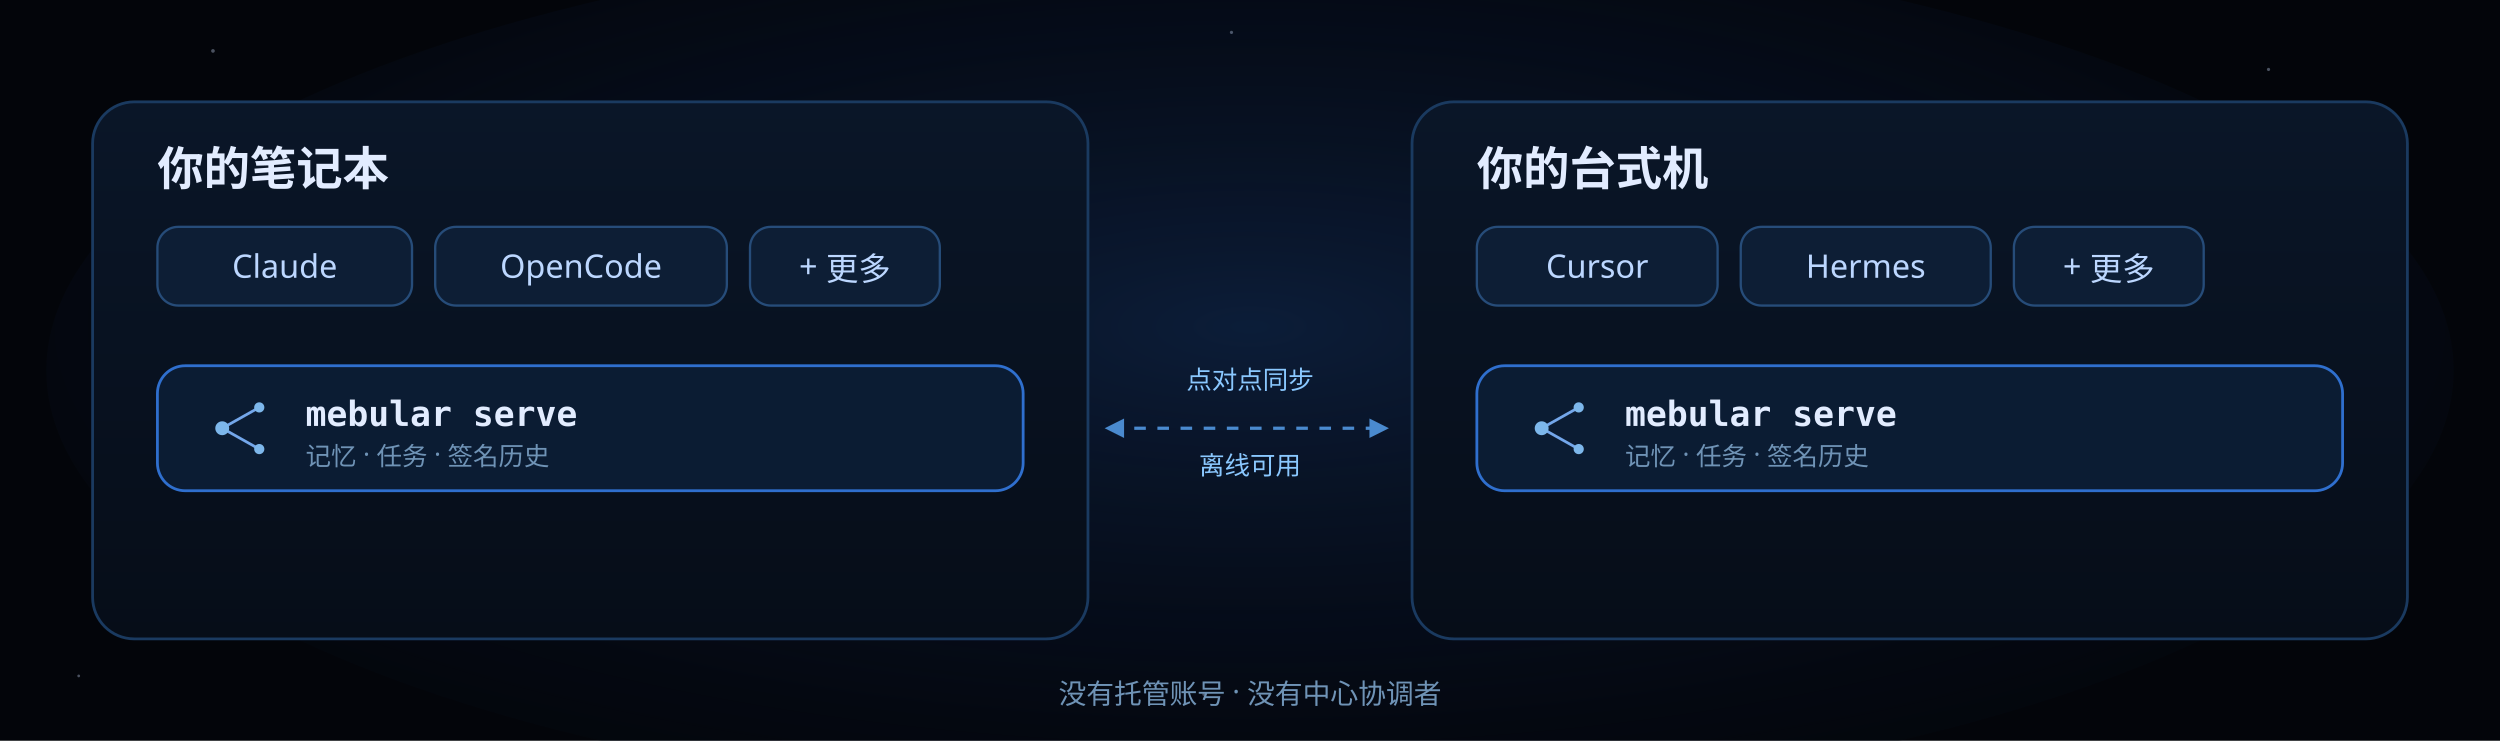
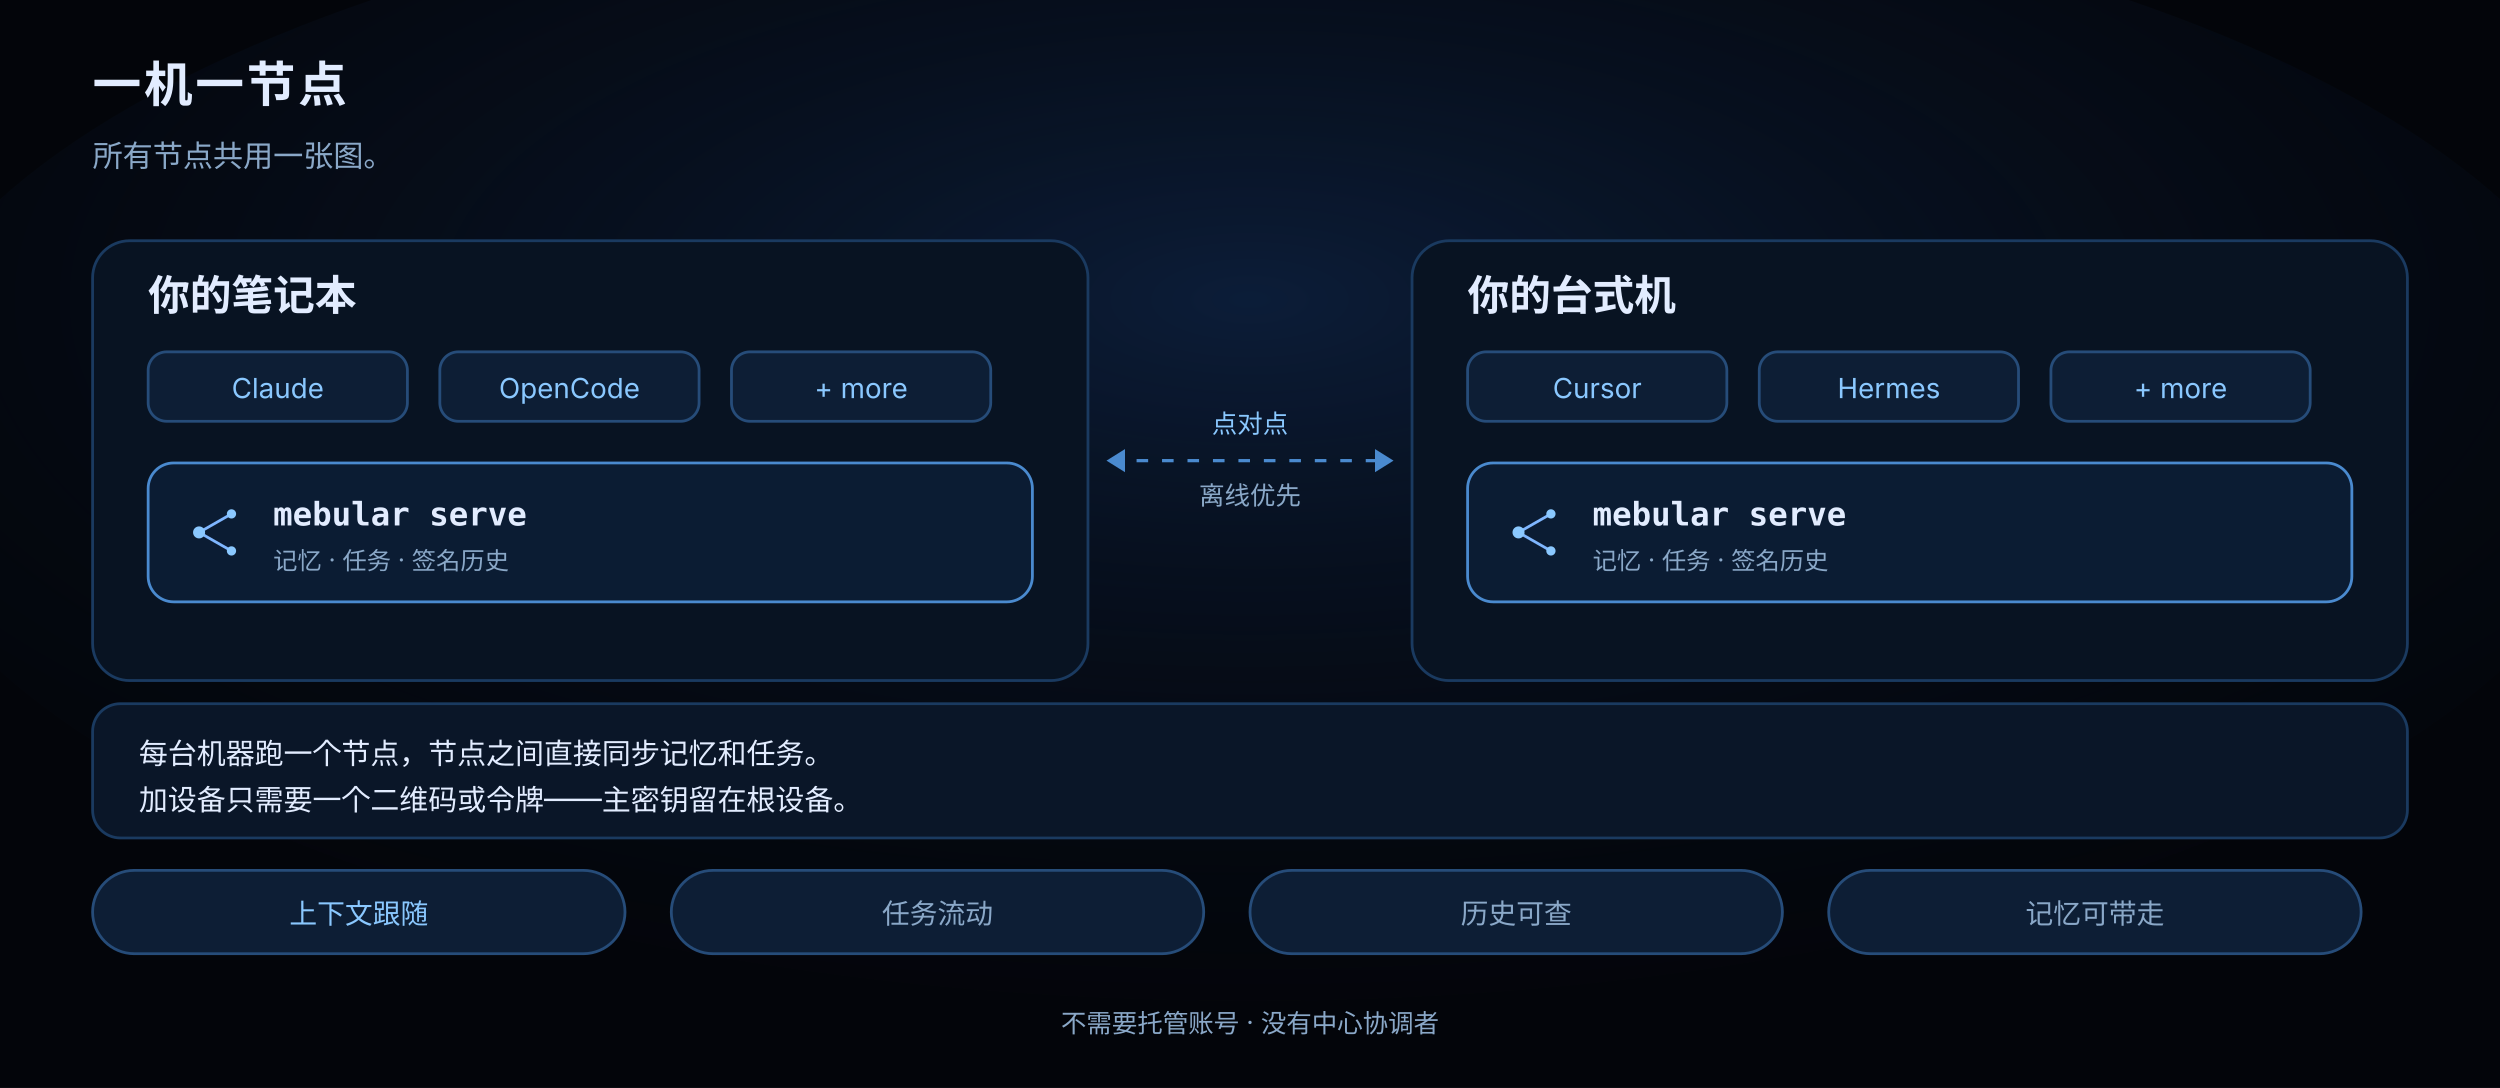
- <svg xmlns="http://www.w3.org/2000/svg" viewBox="0 0 1080 320" width="1080" height="320" role="img" aria-label="两台机器各跑一个 Mebular 节点，通过点对点同步共用一份图记忆，接入各自的 AI 助手">
+ <svg xmlns="http://www.w3.org/2000/svg" width="1080" height="470" viewBox="0 0 1080 470" role="img" aria-label="一机一节点">
  <defs>
-     <radialGradient id="glow" cx="50%" cy="45%" r="70%">
+     <radialGradient id="glow" cx="50%" cy="38%" r="72%">
      <stop offset="0%" stop-color="#0d2140" stop-opacity="0.85" />
-       <stop offset="55%" stop-color="#071022" stop-opacity="0.5" />
      <stop offset="100%" stop-color="#03050a" stop-opacity="0" />
    </radialGradient>
-     <linearGradient id="card" x1="0%" y1="0%" x2="0%" y2="100%">
-       <stop offset="0%" stop-color="#0a1628" />
-       <stop offset="100%" stop-color="#060d18" />
-     </linearGradient>
-     <marker id="arrow" markerWidth="8" markerHeight="8" refX="6" refY="3" orient="auto">
-       <path d="M0,0 L6,3 L0,6 z" fill="#4a8acf" />
-     </marker>
-     <marker id="arrowStart" markerWidth="8" markerHeight="8" refX="2" refY="3" orient="auto">
-       <path d="M6,0 L0,3 L6,6 z" fill="#4a8acf" />
-     </marker>
-     <style>
-       .h{font-family:'PingFang SC','Noto Sans SC','Segoe UI',ui-sans-serif,system-ui,sans-serif;font-size:20px;font-weight:600;fill:#e2ecff}
-       .chip{font-family:'PingFang SC','Noto Sans SC','Segoe UI',ui-sans-serif,system-ui,sans-serif;font-size:14px;fill:#bcd7ff}
-       .node{font-family:'SF Mono','Cascadia Code','Source Code Pro',Consolas,monospace;font-size:15px;font-weight:600;fill:#e2ecff}
-       .sub{font-family:'PingFang SC','Noto Sans SC','Segoe UI',ui-sans-serif,system-ui,sans-serif;font-size:11px;fill:#6f93b6}
-       .sync{font-family:'PingFang SC','Noto Sans SC','Segoe UI',ui-sans-serif,system-ui,sans-serif;font-size:11px;fill:#8ac8ff}
-       .foot{font-family:'PingFang SC','Noto Sans SC','Segoe UI',ui-sans-serif,system-ui,sans-serif;font-size:12px;fill:#6f93b6}
-     </style>
  </defs>
-   <rect width="1080" height="320" fill="#03050a" />
-   <ellipse cx="540" cy="160" rx="520" ry="190" fill="url(#glow)" />
-   <g fill="#cfe0ff" opacity="0.35">
-     <circle cx="92" cy="22" r="0.8" />
-     <circle cx="980" cy="30" r="0.7" />
-     <circle cx="1012" cy="270" r="0.9" />
-     <circle cx="34" cy="292" r="0.6" />
-     <circle cx="532" cy="14" r="0.7" />
-     <circle cx="520" cy="300" r="0.6" />
-   </g>
-   <rect x="40" y="44" width="430" height="232" rx="18" fill="url(#card)" stroke="#1a3a60" stroke-width="1.2" />
-   <rect x="610" y="44" width="430" height="232" rx="18" fill="url(#card)" stroke="#1a3a60" stroke-width="1.2" />
-   <text class="h" x="68" y="80">你的笔记本</text>
-   <text class="h" x="638" y="80">你的台式机</text>
-   <rect x="68" y="98" width="110" height="34" rx="9" fill="#0d1e35" stroke="#264c79" />
-   <text class="chip" x="123" y="120" text-anchor="middle">Claude</text>
-   <rect x="188" y="98" width="126" height="34" rx="9" fill="#0d1e35" stroke="#264c79" />
-   <text class="chip" x="251" y="120" text-anchor="middle">OpenCode</text>
-   <rect x="324" y="98" width="82" height="34" rx="9" fill="#0d1e35" stroke="#264c79" />
-   <text class="chip" x="365" y="120" text-anchor="middle">+ 更多</text>
-   <rect x="638" y="98" width="104" height="34" rx="9" fill="#0d1e35" stroke="#264c79" />
-   <text class="chip" x="690" y="120" text-anchor="middle">Cursor</text>
-   <rect x="752" y="98" width="108" height="34" rx="9" fill="#0d1e35" stroke="#264c79" />
-   <text class="chip" x="806" y="120" text-anchor="middle">Hermes</text>
-   <rect x="870" y="98" width="82" height="34" rx="9" fill="#0d1e35" stroke="#264c79" />
-   <text class="chip" x="911" y="120" text-anchor="middle">+ 更多</text>
-   <rect x="68" y="158" width="374" height="54" rx="12" fill="#0b1c33" stroke="#2f6fce" stroke-width="1.2" />
-   <g stroke="#7fb6ff" stroke-width="1.2" fill="none" opacity="0.9">
-     <path d="M96 185 L112 176 M96 185 L112 194" />
-     <circle cx="96" cy="185" r="3" fill="#8ac8ff" stroke="none" />
-     <circle cx="112" cy="176" r="2.2" fill="#8ac8ff" stroke="none" />
-     <circle cx="112" cy="194" r="2.2" fill="#8ac8ff" stroke="none" />
-   </g>
-   <text class="node" x="132" y="184">mebular serve</text>
-   <text class="sub" x="132" y="201">记忆 · 任务 · 签名历史</text>
-   <rect x="638" y="158" width="374" height="54" rx="12" fill="#0b1c33" stroke="#2f6fce" stroke-width="1.2" />
-   <g stroke="#7fb6ff" stroke-width="1.2" fill="none" opacity="0.9">
-     <path d="M666 185 L682 176 M666 185 L682 194" />
-     <circle cx="666" cy="185" r="3" fill="#8ac8ff" stroke="none" />
-     <circle cx="682" cy="176" r="2.2" fill="#8ac8ff" stroke="none" />
-     <circle cx="682" cy="194" r="2.2" fill="#8ac8ff" stroke="none" />
-   </g>
-   <text class="node" x="702" y="184">mebular serve</text>
-   <text class="sub" x="702" y="201">记忆 · 任务 · 签名历史</text>
-   <line x1="480" y1="185" x2="600" y2="185" stroke="#4a8acf" stroke-width="1.4" stroke-dasharray="5 5" marker-start="url(#arrowStart)" marker-end="url(#arrow)" />
-   <text class="sync" x="540" y="168" text-anchor="middle">点对点同步</text>
-   <text class="sync" x="540" y="205" text-anchor="middle">离线可用</text>
-   <text class="foot" x="540" y="304" text-anchor="middle">没有托管账号 · 没有中心协调者</text>
+   <rect width="1080" height="470" fill="#03050a" />
+   <ellipse cx="540" cy="188" rx="594" ry="244.4" fill="url(#glow)" />
+   <text x="40" y="44" font-family="'SF Pro Display','Segoe UI',ui-sans-serif,system-ui,sans-serif" font-size="21" fill="#e2ecff" font-weight="700" letter-spacing="1.2">一机一节点</text>
+   <text x="40" y="72" font-family="'SF Pro Text','Segoe UI',ui-sans-serif,system-ui,sans-serif" font-size="13" fill="#8aa8c8">所有节点共用一张图。</text>
+   <rect x="40" y="104" width="430" height="190" rx="16" fill="#081322" stroke="#1a3a60" stroke-width="1.2" />
+   <text x="64" y="134" font-family="'SF Pro Text','Segoe UI',ui-sans-serif,system-ui,sans-serif" font-size="18" fill="#e2ecff" font-weight="700">你的笔记本</text>
+   <rect x="64" y="152" width="112" height="30" rx="8" fill="#0d1e35" stroke="#264c79" stroke-width="1.2" />
+   <text x="120" y="172" font-family="'SF Pro Text','Segoe UI',ui-sans-serif,system-ui,sans-serif" font-size="12" fill="#8ac8ff" text-anchor="middle">Claude</text>
+   <rect x="190" y="152" width="112" height="30" rx="8" fill="#0d1e35" stroke="#264c79" stroke-width="1.2" />
+   <text x="246" y="172" font-family="'SF Pro Text','Segoe UI',ui-sans-serif,system-ui,sans-serif" font-size="12" fill="#8ac8ff" text-anchor="middle">OpenCode</text>
+   <rect x="316" y="152" width="112" height="30" rx="8" fill="#0d1e35" stroke="#264c79" stroke-width="1.2" />
+   <text x="372" y="172" font-family="'SF Pro Text','Segoe UI',ui-sans-serif,system-ui,sans-serif" font-size="12" fill="#8ac8ff" text-anchor="middle">+ more</text>
+   <rect x="64" y="200" width="382" height="60" rx="11" fill="#0b1c33" stroke="#4a8acf" stroke-width="1.2" />
+   <path d="M86,230 L100,222 M86,230 L100,238" stroke="#7fb6ff" stroke-width="1.2" fill="none" />
+   <circle cx="86" cy="230" r="2.6" fill="#8ac8ff" />
+   <circle cx="100" cy="222" r="2" fill="#8ac8ff" />
+   <circle cx="100" cy="238" r="2" fill="#8ac8ff" />
+   <text x="118" y="227" font-family="'SF Mono','Cascadia Code','Source Code Pro',Consolas,monospace" font-size="14" fill="#e2ecff" font-weight="700">mebular serve</text>
+   <text x="118" y="246" font-family="'SF Pro Text','Segoe UI',ui-sans-serif,system-ui,sans-serif" font-size="10.5" fill="#8aa8c8">记忆 · 任务 · 签名历史</text>
+   <rect x="610" y="104" width="430" height="190" rx="16" fill="#081322" stroke="#1a3a60" stroke-width="1.2" />
+   <text x="634" y="134" font-family="'SF Pro Text','Segoe UI',ui-sans-serif,system-ui,sans-serif" font-size="18" fill="#e2ecff" font-weight="700">你的台式机</text>
+   <rect x="634" y="152" width="112" height="30" rx="8" fill="#0d1e35" stroke="#264c79" stroke-width="1.2" />
+   <text x="690" y="172" font-family="'SF Pro Text','Segoe UI',ui-sans-serif,system-ui,sans-serif" font-size="12" fill="#8ac8ff" text-anchor="middle">Cursor</text>
+   <rect x="760" y="152" width="112" height="30" rx="8" fill="#0d1e35" stroke="#264c79" stroke-width="1.2" />
+   <text x="816" y="172" font-family="'SF Pro Text','Segoe UI',ui-sans-serif,system-ui,sans-serif" font-size="12" fill="#8ac8ff" text-anchor="middle">Hermes</text>
+   <rect x="886" y="152" width="112" height="30" rx="8" fill="#0d1e35" stroke="#264c79" stroke-width="1.2" />
+   <text x="942" y="172" font-family="'SF Pro Text','Segoe UI',ui-sans-serif,system-ui,sans-serif" font-size="12" fill="#8ac8ff" text-anchor="middle">+ more</text>
+   <rect x="634" y="200" width="382" height="60" rx="11" fill="#0b1c33" stroke="#4a8acf" stroke-width="1.2" />
+   <path d="M656,230 L670,222 M656,230 L670,238" stroke="#7fb6ff" stroke-width="1.2" fill="none" />
+   <circle cx="656" cy="230" r="2.6" fill="#8ac8ff" />
+   <circle cx="670" cy="222" r="2" fill="#8ac8ff" />
+   <circle cx="670" cy="238" r="2" fill="#8ac8ff" />
+   <text x="688" y="227" font-family="'SF Mono','Cascadia Code','Source Code Pro',Consolas,monospace" font-size="14" fill="#e2ecff" font-weight="700">mebular serve</text>
+   <text x="688" y="246" font-family="'SF Pro Text','Segoe UI',ui-sans-serif,system-ui,sans-serif" font-size="10.5" fill="#8aa8c8">记忆 · 任务 · 签名历史</text>
+   <path d="M480,199 H600" stroke="#4a8acf" stroke-width="1.4" stroke-dasharray="5 6" />
+   <path d="M594,194 L602,199 L594,204" fill="#4a8acf" />
+   <path d="M486,194 L478,199 L486,204" fill="#4a8acf" />
+   <text x="540" y="187" font-family="'SF Pro Text','Segoe UI',ui-sans-serif,system-ui,sans-serif" font-size="11" fill="#8ac8ff" text-anchor="middle">点对点</text>
+   <text x="540" y="218" font-family="'SF Pro Text','Segoe UI',ui-sans-serif,system-ui,sans-serif" font-size="11" fill="#8aa8c8" text-anchor="middle">离线优先</text>
+   <rect x="40" y="304" width="1000" height="58" rx="12" fill="#0a1628" stroke="#1a3a60" stroke-width="1.2" />
+   <text x="60" y="330" font-family="'SF Pro Text','Segoe UI',ui-sans-serif,system-ui,sans-serif" font-size="12.5" fill="#e2ecff">每台机器跑一个节点，节点之间直接同步记忆和任务。</text>
+   <text x="60" y="350" font-family="'SF Pro Text','Segoe UI',ui-sans-serif,system-ui,sans-serif" font-size="12.5" fill="#e2ecff">加设备只需要一个二维码或令牌——主密钥留在根设备。</text>
+   <rect x="40" y="376" width="230" height="36" rx="18" fill="#0d1e35" stroke="#264c79" stroke-width="1.2" />
+   <text x="155" y="399" font-family="'SF Pro Text','Segoe UI',ui-sans-serif,system-ui,sans-serif" font-size="12" fill="#8ac8ff" text-anchor="middle">上下文跟随</text>
+   <rect x="290" y="376" width="230" height="36" rx="18" fill="#0d1e35" stroke="#264c79" stroke-width="1.2" />
+   <text x="405" y="399" font-family="'SF Pro Text','Segoe UI',ui-sans-serif,system-ui,sans-serif" font-size="12" fill="#8aa8c8" text-anchor="middle">任务流动</text>
+   <rect x="540" y="376" width="230" height="36" rx="18" fill="#0d1e35" stroke="#264c79" stroke-width="1.2" />
+   <text x="655" y="399" font-family="'SF Pro Text','Segoe UI',ui-sans-serif,system-ui,sans-serif" font-size="12" fill="#8aa8c8" text-anchor="middle">历史可查</text>
+   <rect x="790" y="376" width="230" height="36" rx="18" fill="#0d1e35" stroke="#264c79" stroke-width="1.2" />
+   <text x="905" y="399" font-family="'SF Pro Text','Segoe UI',ui-sans-serif,system-ui,sans-serif" font-size="12" fill="#8aa8c8" text-anchor="middle">记忆可带走</text>
+   <text x="540" y="446" font-family="'SF Pro Text','Segoe UI',ui-sans-serif,system-ui,sans-serif" font-size="11" fill="#8aa8c8" text-anchor="middle">不需要托管账号 · 没有中心协调者</text>
</svg>
